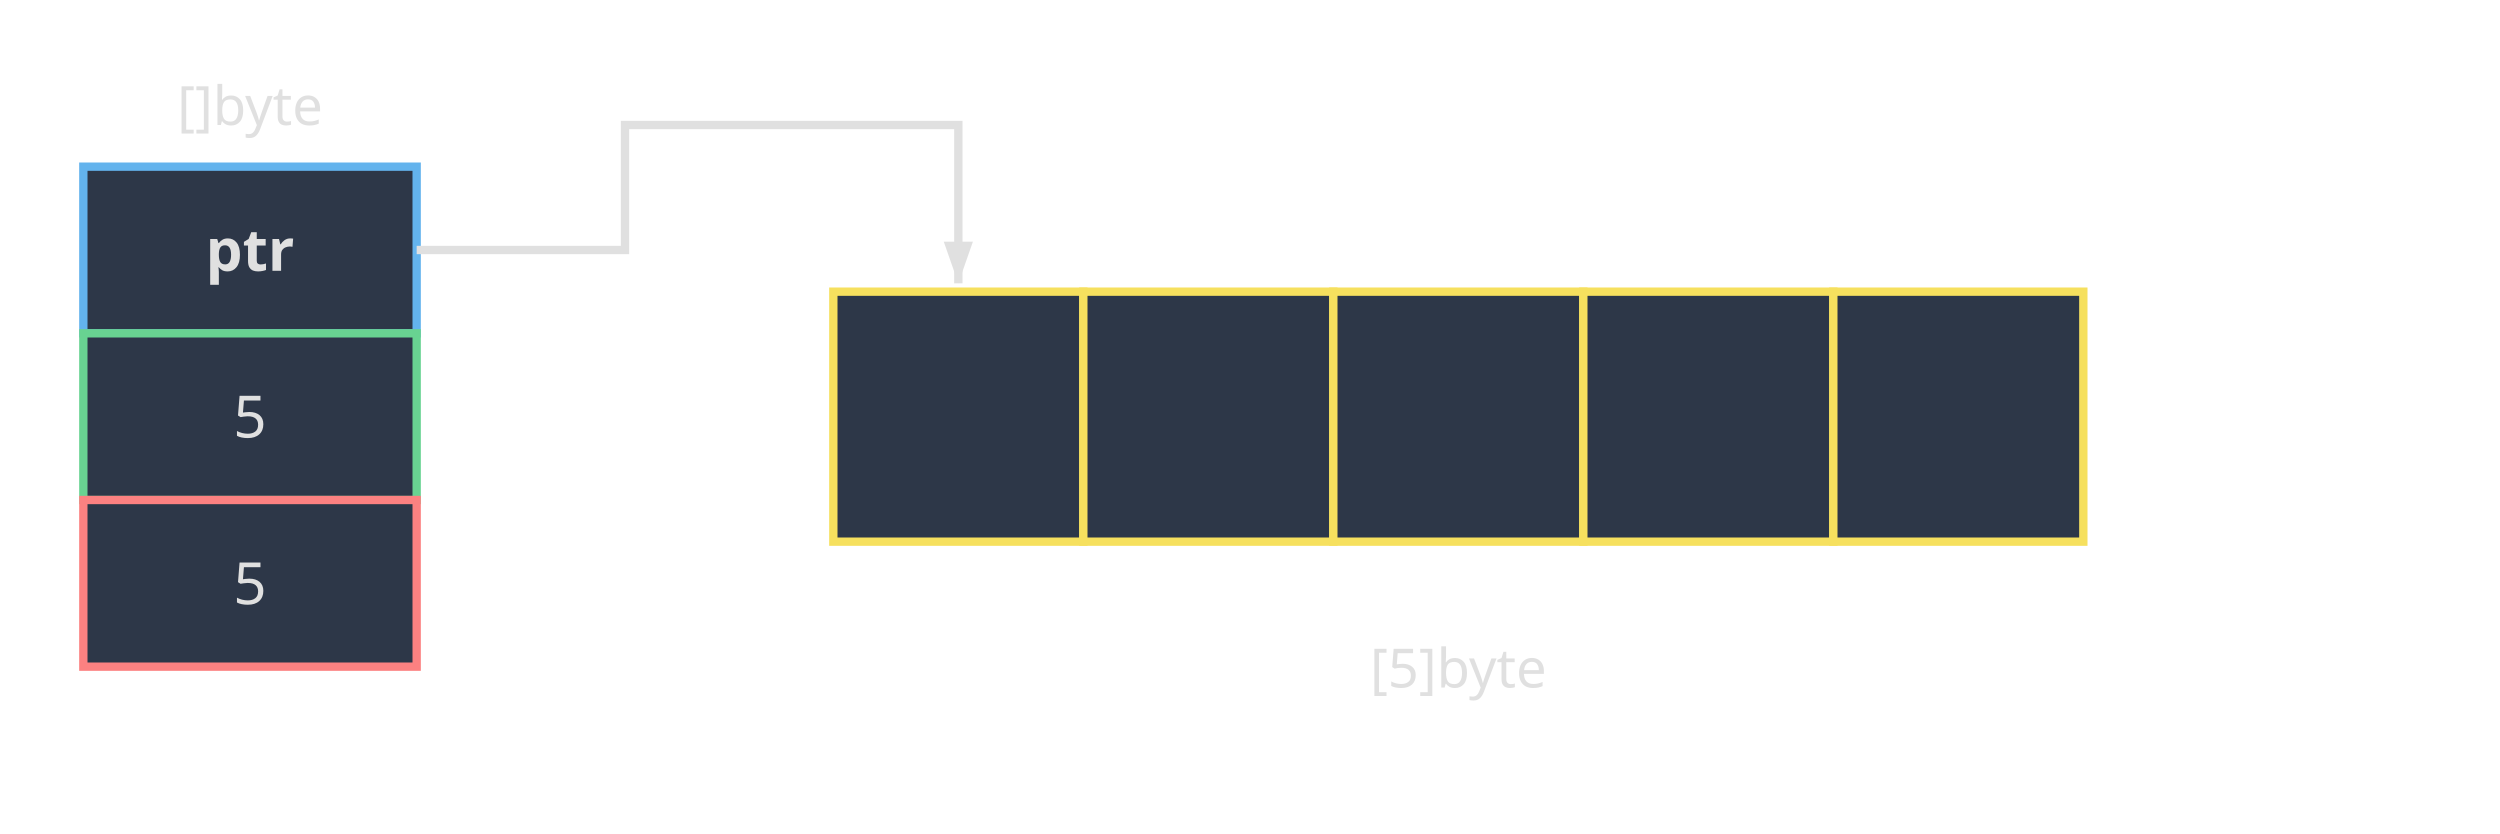
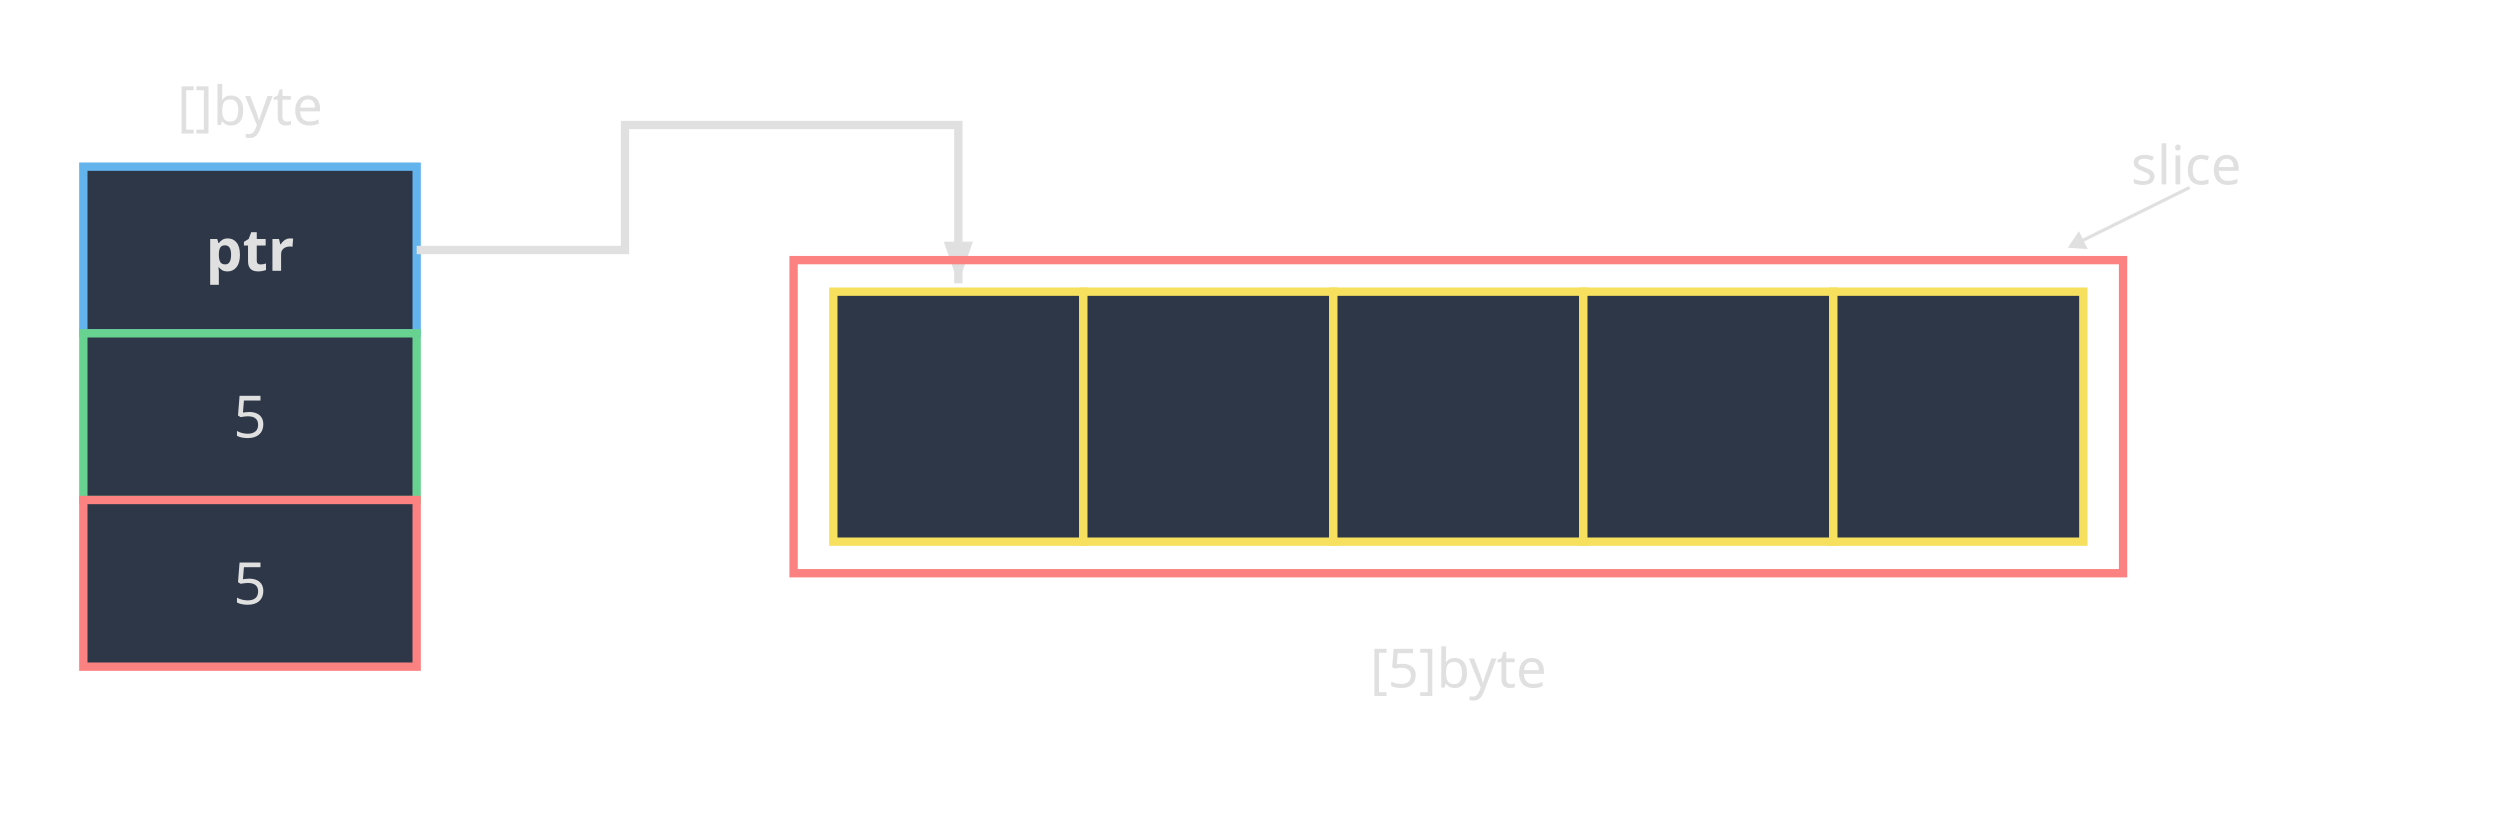
- <svg xmlns="http://www.w3.org/2000/svg" width="600" height="200" viewBox="0 0 600 200">
-   <defs>
+ <svg xmlns="http://www.w3.org/2000/svg" width="600" height="200" viewBox="0 0 600 200" version="1.1" id="svg9">
+   <defs id="defs1">
+     <marker style="overflow:visible" id="Triangle" refX="0" refY="0" orient="auto-start-reverse" markerWidth="1" markerHeight="1" viewBox="0 0 1 1" preserveAspectRatio="xMidYMid">
+       <path transform="scale(0.5)" style="fill:context-stroke;fill-rule:evenodd;stroke:context-stroke;stroke-width:1pt" d="M 5.77,0 -2.88,5 V -5 Z" id="path135" />
+     </marker>
    <marker id="arrowhead-1-dark" markerWidth="5" markerHeight="3.5" refX="5" refY="1.75" orient="auto">
-       <polygon points="0 0, 5 1.75, 0 3.5" fill="#e0e0e0" />
+       <polygon points="0 0, 5 1.75, 0 3.5" fill="#e0e0e0" id="polygon1" />
    </marker>
  </defs>
-   <text x="60" y="30" font-family="ui-sans-serif, system-ui, sans-serif" font-size="13" fill="#e0e0e0" text-anchor="middle">[]byte</text>
-   <text x="350" y="165" font-family="ui-sans-serif, system-ui, sans-serif" font-size="13" fill="#e0e0e0" text-anchor="middle">[5]byte</text>
-   <rect x="20" y="40" width="80" height="40" fill="#2d3748" stroke="#63b3ed" stroke-width="2" />
-   <text x="60" y="65" font-family="ui-sans-serif, system-ui, sans-serif" font-size="14" fill="#e0e0e0" text-anchor="middle" font-weight="bold">ptr</text>
-   <rect x="20" y="80" width="80" height="40" fill="#2d3748" stroke="#68d391" stroke-width="2" />
-   <text x="60" y="105" font-family="ui-sans-serif, system-ui, sans-serif" font-size="14" fill="#e0e0e0" text-anchor="middle">5</text>
-   <rect x="20" y="120" width="80" height="40" fill="#2d3748" stroke="#fc8181" stroke-width="2" />
-   <text x="60" y="145" font-family="ui-sans-serif, system-ui, sans-serif" font-size="14" fill="#e0e0e0" text-anchor="middle">5</text>
-   <rect x="200" y="70" width="60" height="60" fill="#2d3748" stroke="#f6e05e" stroke-width="2" />
-   <rect x="260" y="70" width="60" height="60" fill="#2d3748" stroke="#f6e05e" stroke-width="2" />
-   <rect x="320" y="70" width="60" height="60" fill="#2d3748" stroke="#f6e05e" stroke-width="2" />
-   <rect x="380" y="70" width="60" height="60" fill="#2d3748" stroke="#f6e05e" stroke-width="2" />
-   <rect x="440" y="70" width="60" height="60" fill="#2d3748" stroke="#f6e05e" stroke-width="2" />
-   <path d="M 100 60 L 150 60 L 150 30 L 230 30 L 230 68" fill="none" stroke="#e0e0e0" stroke-width="2" marker-end="url(#arrowhead-1-dark)" />
+   <text x="60" y="30" font-family="ui-sans-serif, system-ui, sans-serif" font-size="13" fill="#e0e0e0" text-anchor="middle" id="text1">[]byte</text>
+   <text x="350" y="165" font-family="ui-sans-serif, system-ui, sans-serif" font-size="13" fill="#e0e0e0" text-anchor="middle" id="text2">[5]byte</text>
+   <rect x="20" y="40" width="80" height="40" fill="#2d3748" stroke="#63b3ed" stroke-width="2" id="rect2" />
+   <text x="60" y="65" font-family="ui-sans-serif, system-ui, sans-serif" font-size="14" fill="#e0e0e0" text-anchor="middle" font-weight="bold" id="text3">ptr</text>
+   <rect x="20" y="80" width="80" height="40" fill="#2d3748" stroke="#68d391" stroke-width="2" id="rect3" />
+   <text x="60" y="105" font-family="ui-sans-serif, system-ui, sans-serif" font-size="14" fill="#e0e0e0" text-anchor="middle" id="text4">5</text>
+   <rect x="20" y="120" width="80" height="40" fill="#2d3748" stroke="#fc8181" stroke-width="2" id="rect4" />
+   <text x="60" y="145" font-family="ui-sans-serif, system-ui, sans-serif" font-size="14" fill="#e0e0e0" text-anchor="middle" id="text5">5</text>
+   <rect x="200" y="70" width="60" height="60" fill="#2d3748" stroke="#f6e05e" stroke-width="2" id="rect5" />
+   <rect x="260" y="70" width="60" height="60" fill="#2d3748" stroke="#f6e05e" stroke-width="2" id="rect6" />
+   <rect x="320" y="70" width="60" height="60" fill="#2d3748" stroke="#f6e05e" stroke-width="2" id="rect7" />
+   <rect x="380" y="70" width="60" height="60" fill="#2d3748" stroke="#f6e05e" stroke-width="2" id="rect8" />
+   <rect x="440" y="70" width="60" height="60" fill="#2d3748" stroke="#f6e05e" stroke-width="2" id="rect9" />
+   <path d="M 100 60 L 150 60 L 150 30 L 230 30 L 230 68" fill="none" stroke="#e0e0e0" stroke-width="2" marker-end="url(#arrowhead-1-dark)" id="path9" />
+   <rect style="fill:#000000;fill-opacity:0;stroke:#fc8181;stroke-width:2;stroke-dasharray:none;stroke-opacity:1" id="rect10" width="319.075" height="75.145" x="190.462" y="62.428" />
+   <g id="g1">
+     <text x="524.687" y="44.262" font-family="ui-sans-serif, system-ui, sans-serif" font-size="13px" fill="#e0e0e0" text-anchor="middle" id="text2-7">slice</text>
+     <path style="fill:none;fill-rule:evenodd;stroke:#e0e0e0;stroke-width:0.78px;stroke-linecap:butt;stroke-linejoin:miter;stroke-opacity:1;marker-end:url(#Triangle)" d="M 525.505,45.006 498.759,58.234" id="path10" />
+   </g>
</svg>
